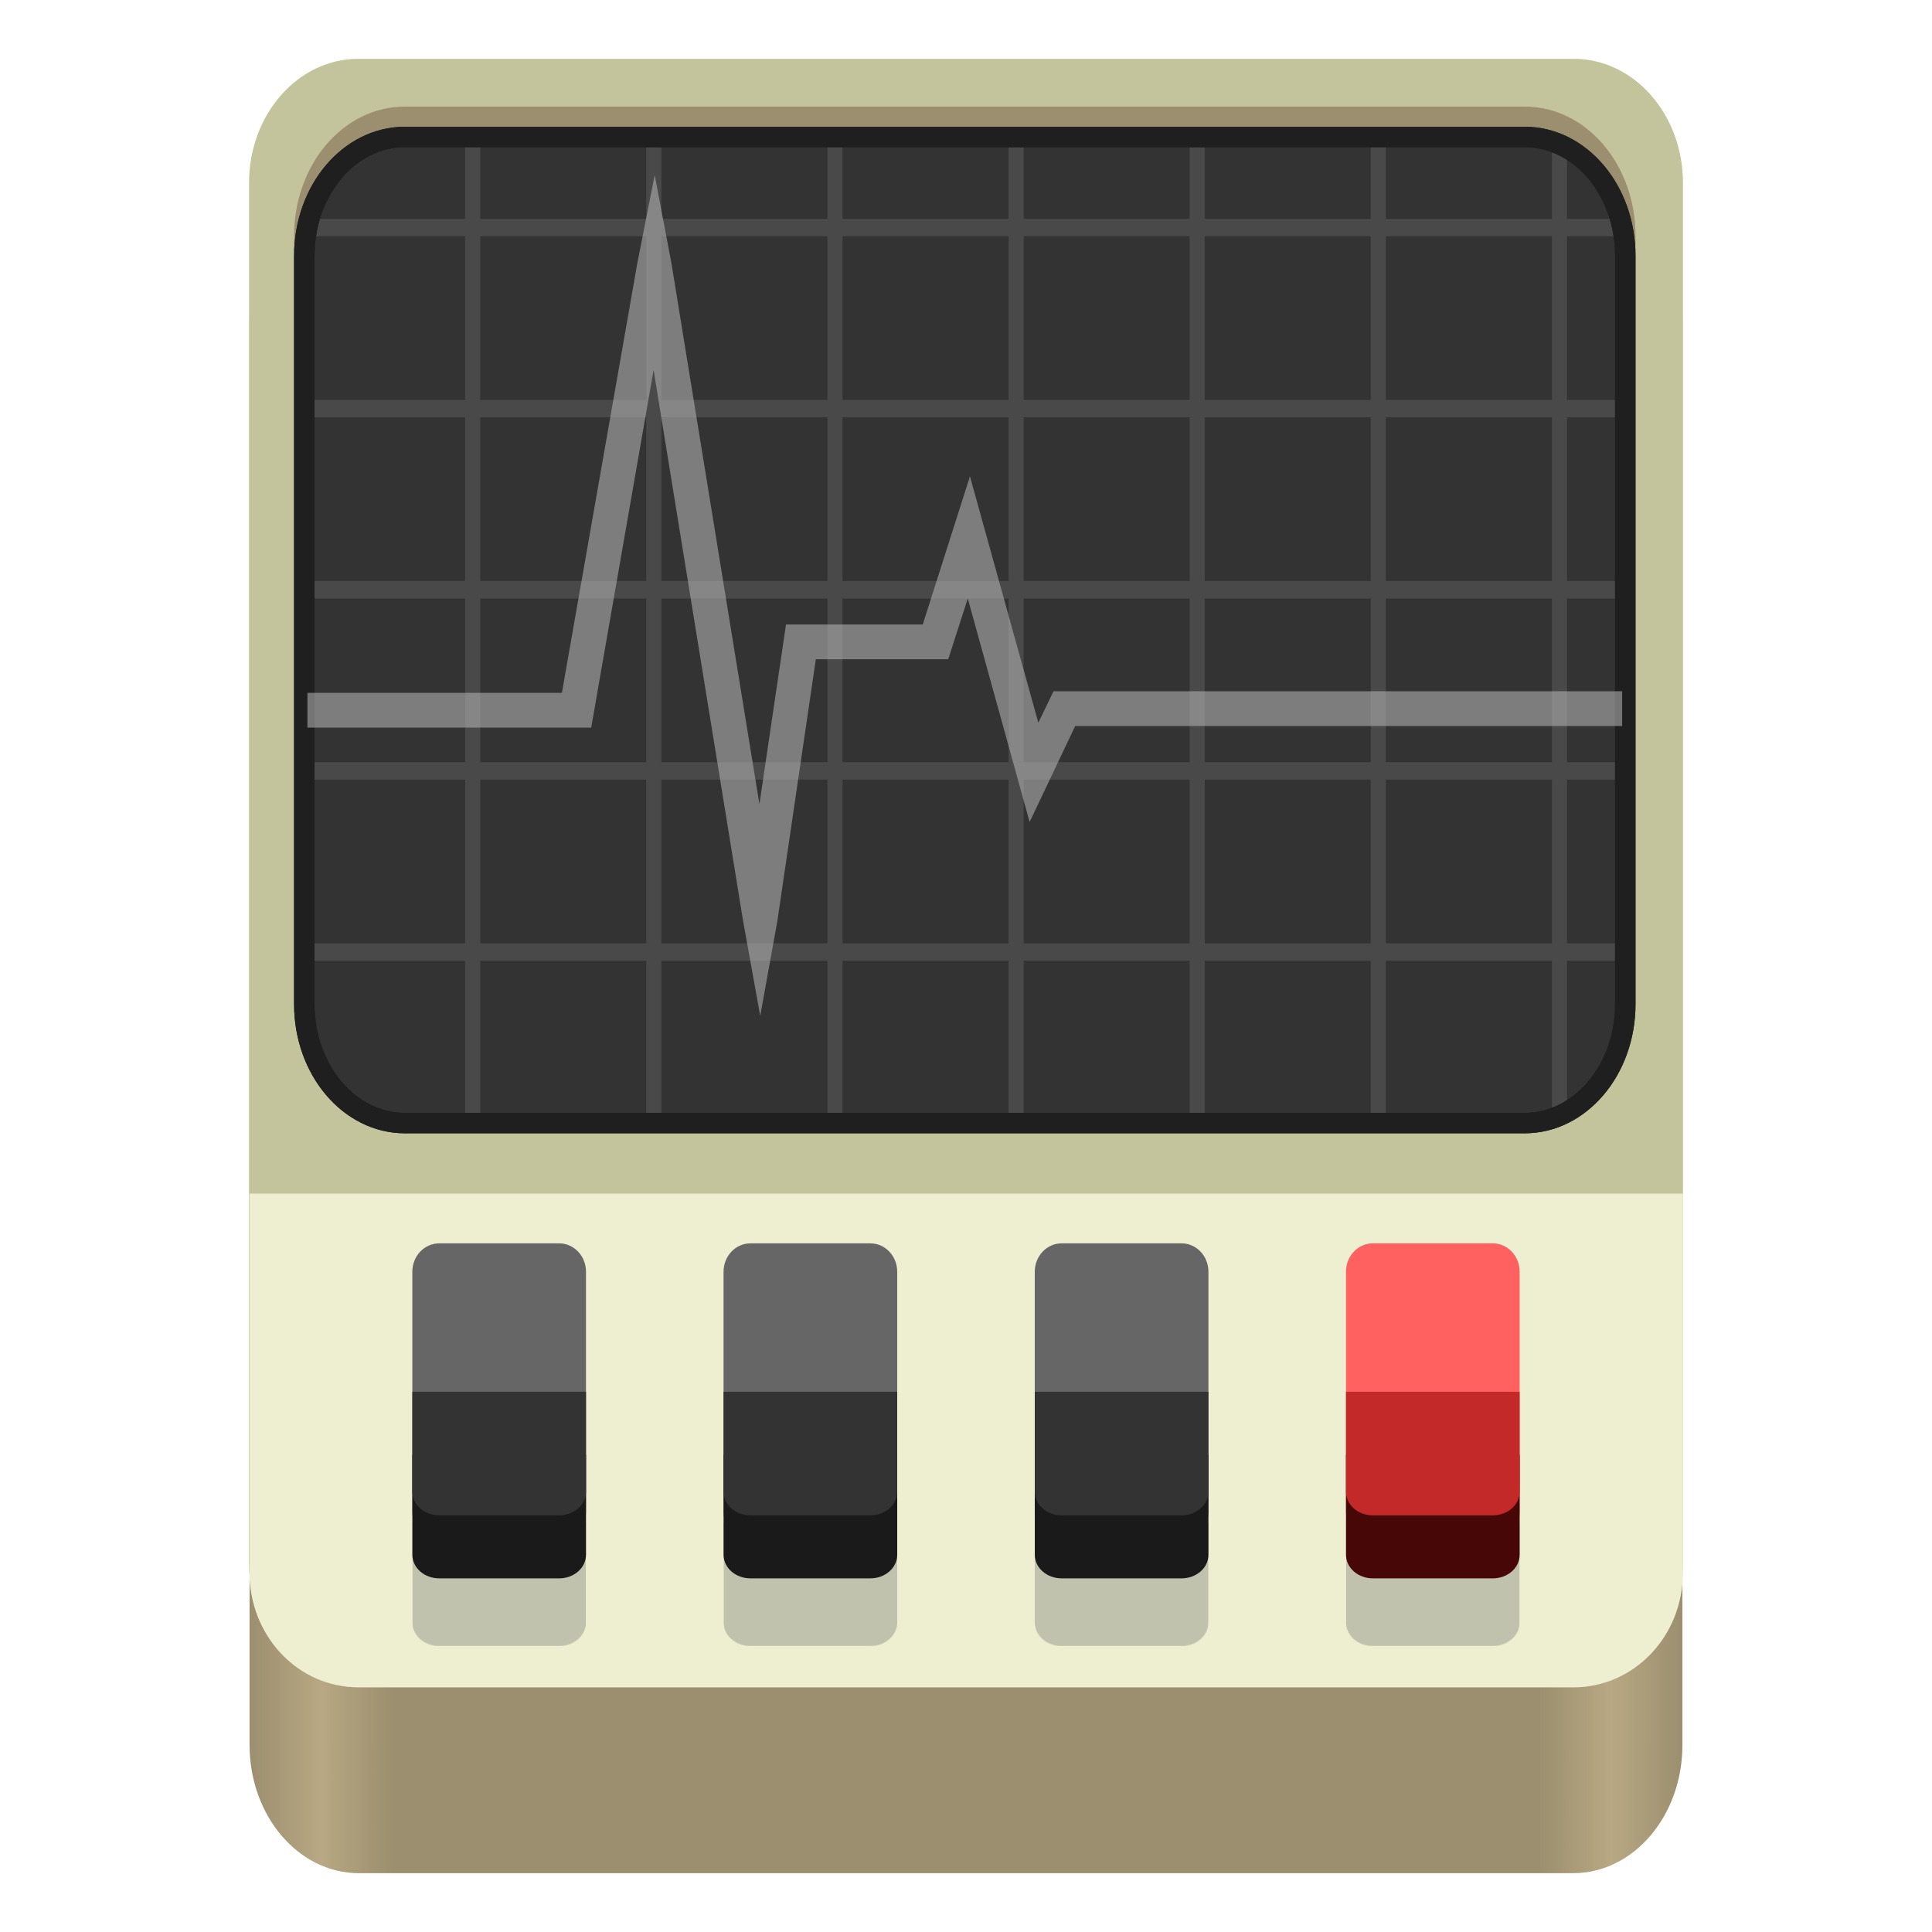
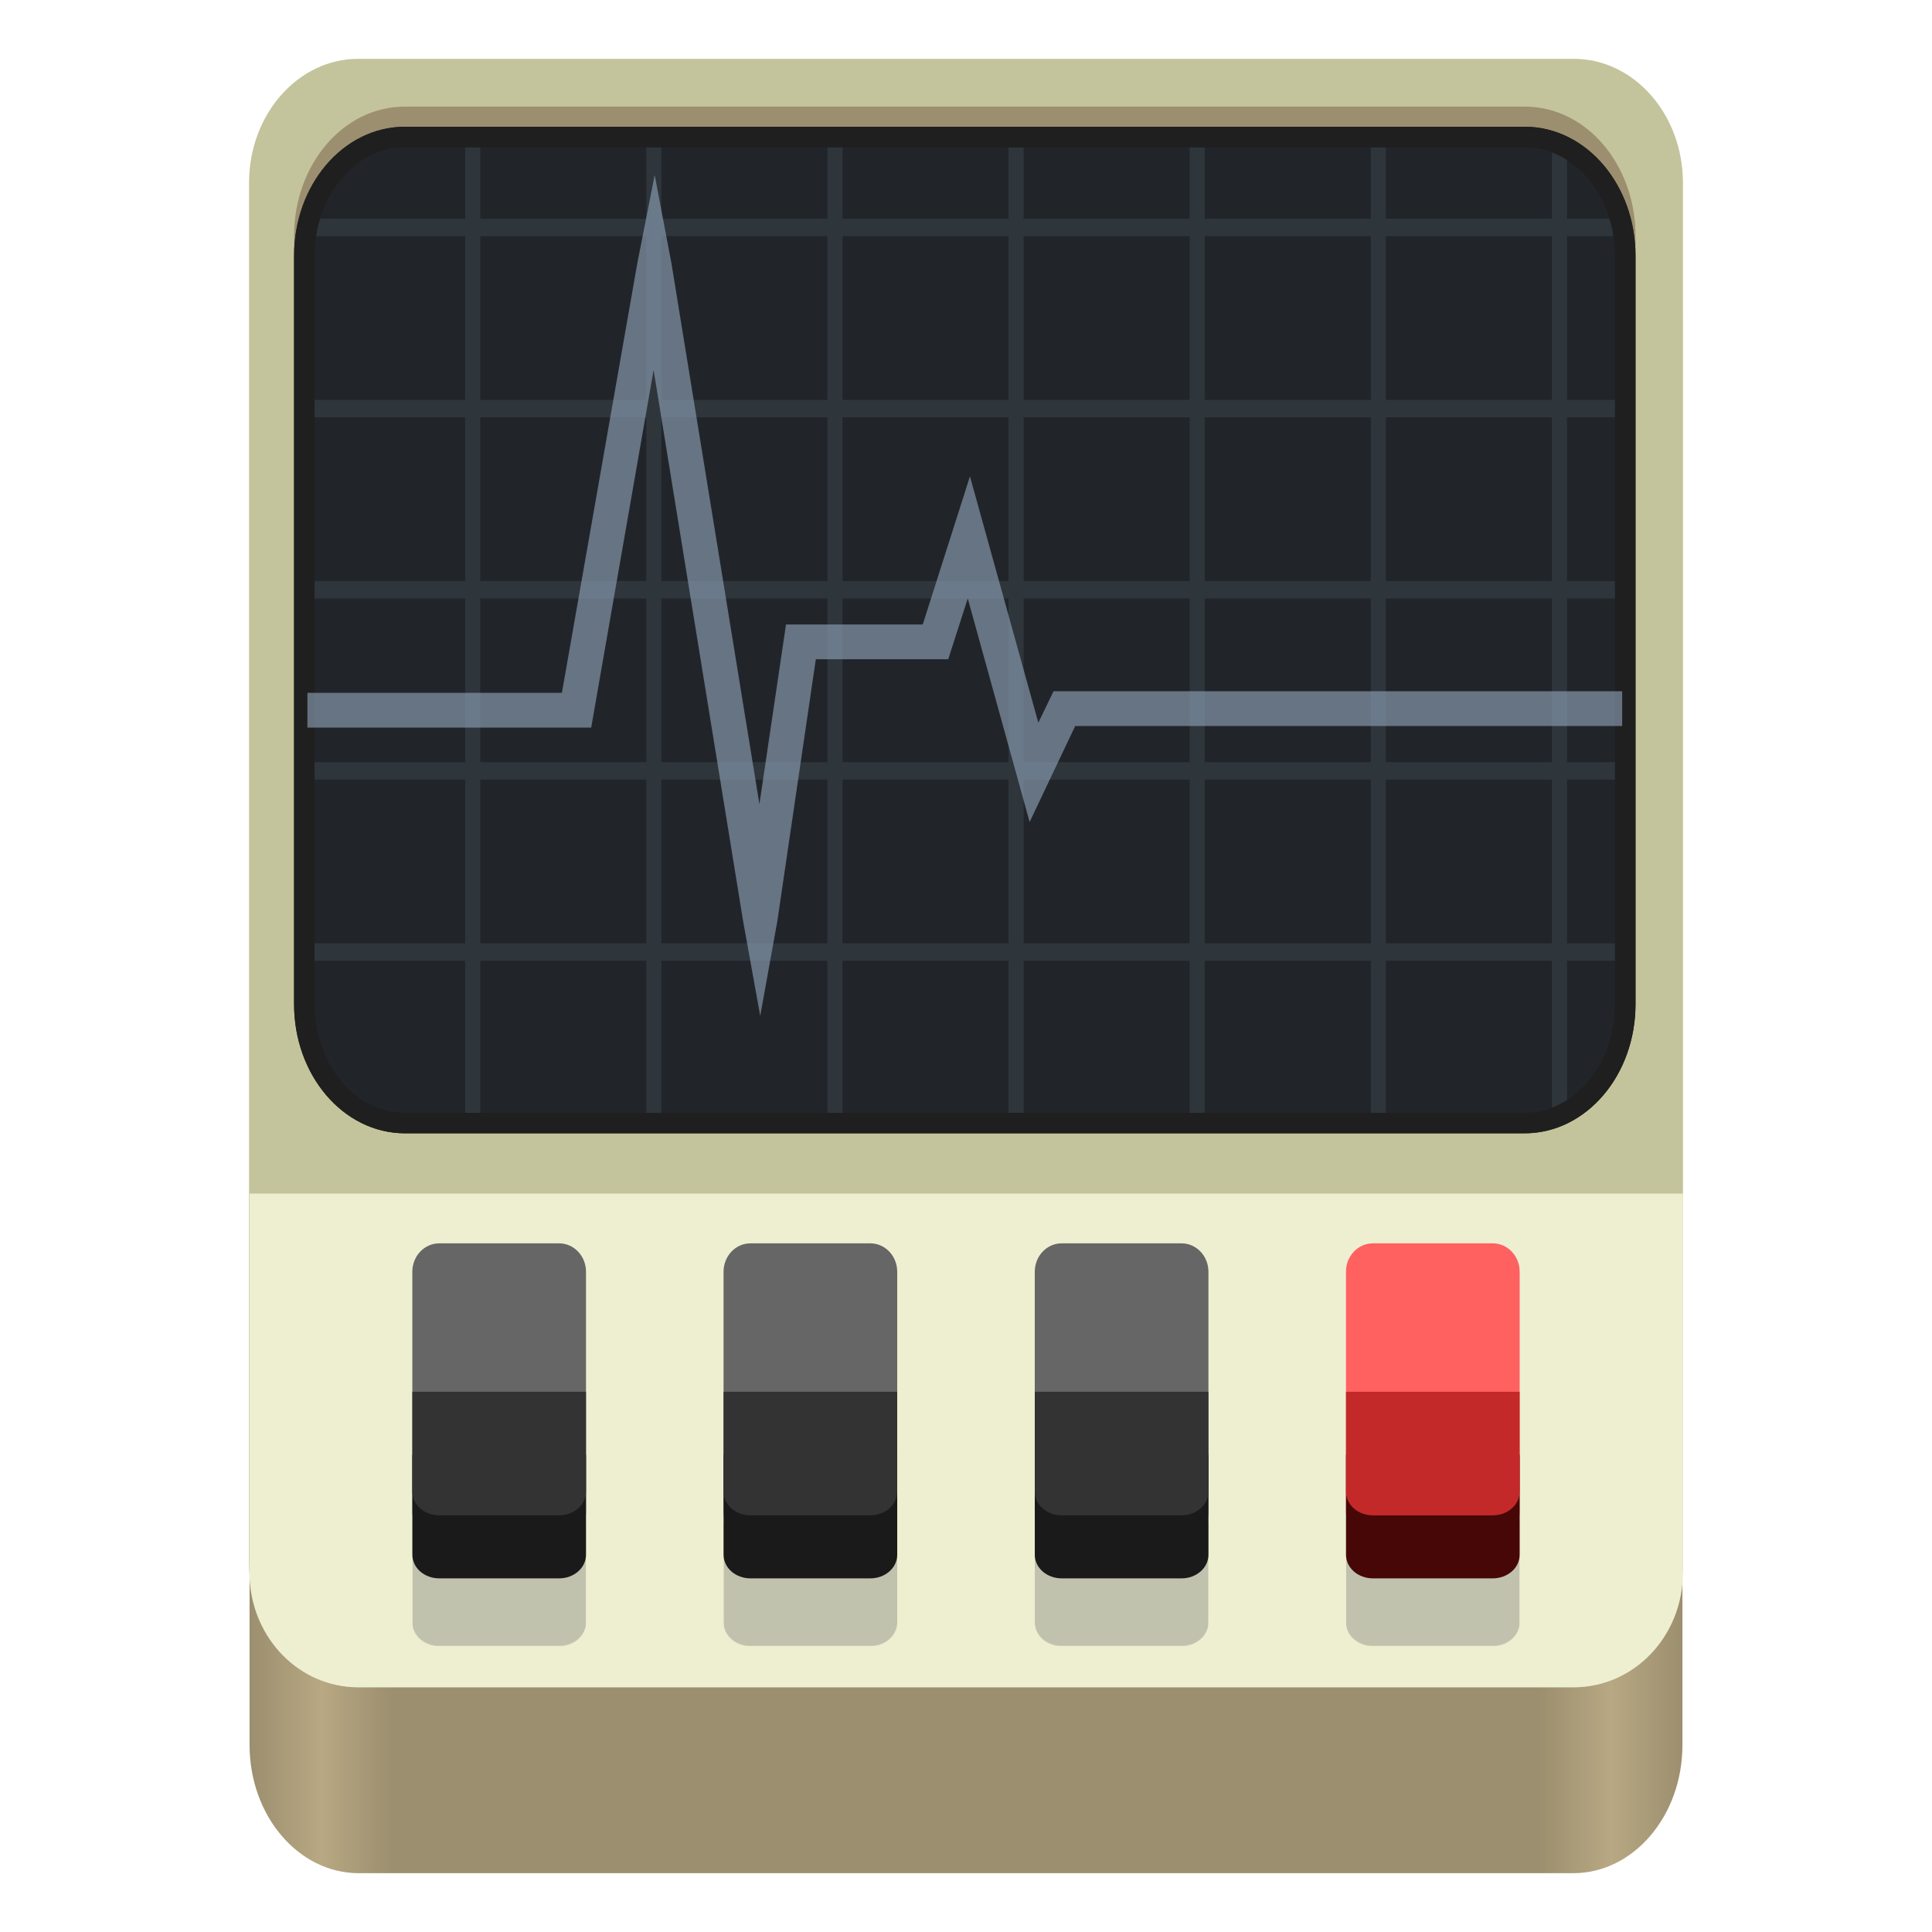
<svg xmlns="http://www.w3.org/2000/svg" xmlns:xlink="http://www.w3.org/1999/xlink" width="128" height="128" viewBox="0 0 128 128" version="1.1" id="svg5">
  <defs id="defs2">
    <linearGradient y2="236" x2="96" y1="236" x1="32" gradientTransform="translate(604.8168,170.5864)" gradientUnits="userSpaceOnUse" id="linearGradient1099" xlink:href="#linearGradient1036" />
    <linearGradient id="linearGradient1036">
      <stop id="stop1032" offset="0" style="stop-color:#d5d3cf;stop-opacity:1;" />
      <stop id="stop1034" offset="1" style="stop-color:#f6f5f4;stop-opacity:1" />
    </linearGradient>
    <radialGradient r="32" fy="-76" fx="-244" cy="-76" cx="-244" gradientTransform="matrix(0.8833333,0,0,0.8833333,-460.3502,463.1197)" gradientUnits="userSpaceOnUse" id="radialGradient1103" xlink:href="#linearGradient1069" />
    <linearGradient id="linearGradient1069">
      <stop id="stop1065" offset="0" style="stop-color:#d5d3cf;stop-opacity:1" />
      <stop id="stop1067-1" offset="1" style="stop-color:#949390;stop-opacity:1" />
    </linearGradient>
    <linearGradient gradientUnits="userSpaceOnUse" y2="232" x2="64" y1="262.5" x1="64" id="linearGradient1027" xlink:href="#linearGradient1025" gradientTransform="translate(-470.5864,432.8168)" />
    <linearGradient id="linearGradient1025">
      <stop id="stop1021" offset="0" style="stop-color:#9a9996;stop-opacity:1" />
      <stop id="stop1023" offset="1" style="stop-color:#77767b;stop-opacity:1" />
    </linearGradient>
    <clipPath clipPathUnits="userSpaceOnUse" id="clipPath1609-7">
      <path id="path1611-5" d="m 252,116 28,-28 v -8 h -36 v 36 z" style="fill:#e74747;stroke:none;stroke-width:0.25px;stroke-linecap:butt;stroke-linejoin:miter;stroke-opacity:1" />
    </clipPath>
    <radialGradient r="32" fy="-76" fx="-244" cy="-76" cx="-244" gradientTransform="matrix(0.8833333,0,0,0.8833333,-460.3502,463.1197)" gradientUnits="userSpaceOnUse" id="radialGradient1103-5" xlink:href="#linearGradient1069" />
    <clipPath clipPathUnits="userSpaceOnUse" id="clipPath1609-7-7">
      <path id="path1611-5-0" d="m 252,116 28,-28 v -8 h -36 v 36 z" style="fill:#e74747;stroke:none;stroke-width:0.25px;stroke-linecap:butt;stroke-linejoin:miter;stroke-opacity:1" />
    </clipPath>
    <clipPath clipPathUnits="userSpaceOnUse" id="clipPath744">
      <rect style="fill:#1e88e5;fill-opacity:1;stroke-width:0.265" id="rect746" width="541.867" height="541.867" x="0" y="1.5987212e-14" rx="79.375" ry="79.375" />
    </clipPath>
    <clipPath clipPathUnits="userSpaceOnUse" id="clipPath62">
      <rect style="fill:#1e88e5;fill-opacity:1;stroke-width:0.265" id="rect64" width="541.867" height="541.867" x="2.2507105e-05" y="-0.422" rx="79.375" ry="79.375" />
    </clipPath>
    <radialGradient r="32" fy="-76" fx="-244" cy="-76" cx="-244" gradientTransform="matrix(0.8833333,0,0,0.8833333,-460.3502,463.1197)" gradientUnits="userSpaceOnUse" id="radialGradient1103-6" xlink:href="#linearGradient1069" />
    <clipPath clipPathUnits="userSpaceOnUse" id="clipPath1609-7-2">
      <path id="path1611-5-3" d="m 252,116 28,-28 v -8 h -36 v 36 z" style="fill:#e74747;stroke:none;stroke-width:0.25px;stroke-linecap:butt;stroke-linejoin:miter;stroke-opacity:1" />
    </clipPath>
    <clipPath clipPathUnits="userSpaceOnUse" id="clipPath966">
      <rect style="fill:#999999;fill-opacity:1;stroke-width:0.265" id="rect968" width="541.867" height="541.867" x="0" y="-2.8421709e-14" rx="79.375" ry="79.375" />
    </clipPath>
    <clipPath clipPathUnits="userSpaceOnUse" id="clipPath402">
      <rect style="fill:#999999;fill-opacity:1;stroke-width:0.265" id="rect404" width="541.867" height="541.867" x="1.5908203e-05" y="1.5908203e-05" rx="79.375" ry="79.375" />
    </clipPath>
    <clipPath clipPathUnits="userSpaceOnUse" id="clipPath2739">
      <rect style="fill:#999999;fill-opacity:1;stroke-width:0.265" id="rect2741" width="541.867" height="541.867" x="-7.8515623e-06" y="1.863" rx="79.375" ry="79.375" />
    </clipPath>
    <linearGradient xlink:href="#linearGradient8241" id="linearGradient8243" x1="11.5" y1="120.5" x2="116.5" y2="120.5" gradientUnits="userSpaceOnUse" gradientTransform="matrix(0.9040953,0,0,1.061257,6.137904,-3.77833)" />
    <linearGradient id="linearGradient8241">
      <stop style="stop-color:#9c8f6f;stop-opacity:1;" offset="0" id="stop8237" />
      <stop style="stop-color:#b8a883;stop-opacity:1;" offset="0.05" id="stop9349" />
      <stop style="stop-color:#9c8f6f;stop-opacity:1;" offset="0.1" id="stop21746" />
      <stop style="stop-color:#9c8f6f;stop-opacity:1;" offset="0.9" id="stop21940" />
      <stop style="stop-color:#b8a883;stop-opacity:1;" offset="0.95" id="stop9351" />
      <stop style="stop-color:#9c8f6f;stop-opacity:1;" offset="1" id="stop8239" />
    </linearGradient>
    <filter style="color-interpolation-filters:sRGB" id="filter1676" x="0" y="0" width="1" height="1.548">
      <feFlood flood-opacity="0.345" flood-color="rgb(107,107,107)" result="flood" id="feFlood1666" />
      <feComposite in="flood" in2="SourceGraphic" operator="in" result="composite1" id="feComposite1668" />
      <feGaussianBlur in="composite1" stdDeviation="0" result="blur" id="feGaussianBlur1670" />
      <feOffset dx="0" dy="4" result="offset" id="feOffset1672" />
      <feComposite in="SourceGraphic" in2="offset" operator="over" result="composite2" id="feComposite1674" />
    </filter>
    <filter style="color-interpolation-filters:sRGB" id="filter1197" x="0" y="0" width="1" height="1.548">
      <feFlood flood-opacity="0.345" flood-color="rgb(107,107,107)" result="flood" id="feFlood1187" />
      <feComposite in="flood" in2="SourceGraphic" operator="in" result="composite1" id="feComposite1189" />
      <feGaussianBlur in="composite1" stdDeviation="0" result="blur" id="feGaussianBlur1191" />
      <feOffset dx="0" dy="4" result="offset" id="feOffset1193" />
      <feComposite in="SourceGraphic" in2="offset" operator="over" result="composite2" id="feComposite1195" />
    </filter>
    <filter style="color-interpolation-filters:sRGB" id="filter1209" x="0" y="0" width="1" height="1.548">
      <feFlood flood-opacity="0.345" flood-color="rgb(107,107,107)" result="flood" id="feFlood1199" />
      <feComposite in="flood" in2="SourceGraphic" operator="in" result="composite1" id="feComposite1201" />
      <feGaussianBlur in="composite1" stdDeviation="0" result="blur" id="feGaussianBlur1203" />
      <feOffset dx="0" dy="4" result="offset" id="feOffset1205" />
      <feComposite in="SourceGraphic" in2="offset" operator="over" result="composite2" id="feComposite1207" />
    </filter>
    <filter style="color-interpolation-filters:sRGB" id="filter1221" x="0" y="0" width="1" height="1.548">
      <feFlood flood-opacity="0.345" flood-color="rgb(107,107,107)" result="flood" id="feFlood1211" />
      <feComposite in="flood" in2="SourceGraphic" operator="in" result="composite1" id="feComposite1213" />
      <feGaussianBlur in="composite1" stdDeviation="0" result="blur" id="feGaussianBlur1215" />
      <feOffset dx="0" dy="4" result="offset" id="feOffset1217" />
      <feComposite in="SourceGraphic" in2="offset" operator="over" result="composite2" id="feComposite1219" />
    </filter>
  </defs>
  <g id="layer2">
    <rect style="fill:url(#linearGradient8243);fill-opacity:1;stroke-width:0.98" id="rect440" width="94.93" height="111.432" x="16.535" y="12.671" rx="7.233" ry="8.49" />
    <rect style="fill:#c4c49c;fill-opacity:1;stroke-width:0.964" id="rect358" width="95" height="107.89" x="16.5" y="3.897" rx="7.238" ry="8.22" />
    <path id="rect2011" style="fill:#eeefd0;fill-opacity:1;stroke:none;stroke-width:1.006;stroke-linecap:square;stroke-linejoin:round;paint-order:markers stroke fill" d="M 16.535,79.077 V 104.54 c 0.182,4.042 3.312,7.248 7.204,7.248 h 80.522 c 4.01,0 7.238,-3.394 7.238,-7.61 V 79.077 Z" />
    <rect style="fill:#666666;fill-opacity:1;stroke:none;stroke-width:0.366;stroke-linecap:square;stroke-linejoin:round;stroke-dasharray:2.196, 2.196;stroke-dashoffset:0;stroke-opacity:0.378;paint-order:markers stroke fill" id="rect11094" width="11.506" height="19.665" x="27.318" y="82.375" rx="1.78" ry="1.88" />
    <path id="path11257" style="fill:#1a1a1a;fill-opacity:1;stroke:none;stroke-width:0.216;stroke-linecap:square;stroke-linejoin:round;stroke-dasharray:1.299, 1.299;stroke-dashoffset:0;stroke-opacity:0.378;paint-order:markers stroke fill;filter:url(#filter1676)" d="m 29.433,96.092 v 5.908 c 0,0.774 0.748,1.397 1.678,1.397 h 7.486 c 0.929,0 1.678,-0.623 1.678,-1.397 v -5.908 z" transform="matrix(1.061139,0,0,1.120857,-3.91288,-11.3226)" />
    <path id="rect11200" style="fill:#333333;fill-opacity:1;stroke:none;stroke-width:0.236;stroke-linecap:square;stroke-linejoin:round;stroke-dasharray:1.417, 1.417;stroke-dashoffset:0;stroke-opacity:0.378;paint-order:markers stroke fill" d="m 27.319,92.207 v 6.622 c 0,0.867 0.794,1.566 1.78,1.566 h 7.944 c 0.986,0 1.78,-0.698 1.78,-1.566 v -6.622 z" />
    <rect style="fill:#666666;fill-opacity:1;stroke:none;stroke-width:0.366;stroke-linecap:square;stroke-linejoin:round;stroke-dasharray:2.196, 2.196;stroke-dashoffset:0;stroke-opacity:0.378;paint-order:markers stroke fill" id="rect13622" width="11.506" height="19.665" x="47.937" y="82.375" rx="1.78" ry="1.88" />
    <path id="path13624" style="fill:#1a1a1a;fill-opacity:1;stroke:none;stroke-width:0.216;stroke-linecap:square;stroke-linejoin:round;stroke-dasharray:1.299, 1.299;stroke-dashoffset:0;stroke-opacity:0.378;paint-order:markers stroke fill;filter:url(#filter1676)" d="m 48.864,96.092 v 5.908 c 0,0.774 0.748,1.397 1.678,1.397 h 7.486 c 0.929,0 1.678,-0.623 1.678,-1.397 v -5.908 z" transform="matrix(1.061139,0,0,1.120857,-3.91288,-11.3226)" />
    <path id="path13626" style="fill:#333333;fill-opacity:1;stroke:none;stroke-width:0.236;stroke-linecap:square;stroke-linejoin:round;stroke-dasharray:1.417, 1.417;stroke-dashoffset:0;stroke-opacity:0.378;paint-order:markers stroke fill" d="m 47.938,92.207 v 6.622 c 0,0.867 0.794,1.566 1.78,1.566 h 7.944 c 0.986,0 1.78,-0.698 1.78,-1.566 v -6.622 z" />
    <rect style="fill:#666666;fill-opacity:1;stroke:none;stroke-width:0.366;stroke-linecap:square;stroke-linejoin:round;stroke-dasharray:2.196, 2.196;stroke-dashoffset:0;stroke-opacity:0.378;paint-order:markers stroke fill" id="rect13638" width="11.506" height="19.665" x="68.556" y="82.375" rx="1.78" ry="1.88" />
    <path id="path13640" style="fill:#1a1a1a;fill-opacity:1;stroke:none;stroke-width:0.216;stroke-linecap:square;stroke-linejoin:round;stroke-dasharray:1.299, 1.299;stroke-dashoffset:0;stroke-opacity:0.378;paint-order:markers stroke fill;filter:url(#filter1676)" d="m 68.295,96.092 v 5.908 c 0,0.774 0.748,1.397 1.678,1.397 h 7.486 c 0.929,0 1.678,-0.623 1.678,-1.397 v -5.908 z" transform="matrix(1.061139,0,0,1.120857,-3.91288,-11.3226)" />
    <path id="path13642" style="fill:#333333;fill-opacity:1;stroke:none;stroke-width:0.236;stroke-linecap:square;stroke-linejoin:round;stroke-dasharray:1.417, 1.417;stroke-dashoffset:0;stroke-opacity:0.378;paint-order:markers stroke fill" d="m 68.557,92.207 v 6.622 c 0,0.867 0.794,1.566 1.78,1.566 h 7.944 c 0.986,0 1.78,-0.698 1.78,-1.566 v -6.622 z" />
    <rect style="fill:#ff6060;fill-opacity:1;stroke:none;stroke-width:0.366;stroke-linecap:square;stroke-linejoin:round;stroke-dasharray:2.196, 2.196;stroke-dashoffset:0;stroke-opacity:0.378;paint-order:markers stroke fill" id="rect13654" width="11.506" height="19.665" x="89.175" y="82.375" rx="1.78" ry="1.88" />
    <path id="path13656" style="fill:#470707;fill-opacity:1;stroke:none;stroke-width:0.216;stroke-linecap:square;stroke-linejoin:round;stroke-dasharray:1.299, 1.299;stroke-dashoffset:0;stroke-opacity:0.378;paint-order:markers stroke fill;filter:url(#filter1676)" d="m 87.726,96.092 v 5.908 c 0,0.774 0.748,1.397 1.678,1.397 h 7.486 c 0.929,0 1.678,-0.623 1.678,-1.397 v -5.908 z" transform="matrix(1.061139,0,0,1.120857,-3.91288,-11.3226)" />
    <path id="path13658" style="fill:#c42929;fill-opacity:1;stroke:none;stroke-width:0.236;stroke-linecap:square;stroke-linejoin:round;stroke-dasharray:1.417, 1.417;stroke-dashoffset:0;stroke-opacity:0.378;paint-order:markers stroke fill" d="m 89.176,92.207 v 6.622 c 0,0.867 0.794,1.566 1.78,1.566 h 7.944 c 0.986,0 1.78,-0.698 1.78,-1.566 v -6.622 z" />
-     <rect style="fill:#333333;fill-opacity:1;stroke:none;stroke-width:3.476;stroke-linecap:square;stroke-linejoin:round;stroke-dasharray:none;stroke-opacity:1;paint-order:markers stroke fill" id="rect5231" width="87.518" height="65.333" x="20.161" y="9.074" rx="6.668" ry="7.876" />
+     <rect style="fill:#21252a;fill-opacity:1;stroke:none;stroke-width:3.476;stroke-linecap:square;stroke-linejoin:round;stroke-dasharray:none;stroke-opacity:1;paint-order:markers stroke fill" id="rect5231" width="87.518" height="65.333" x="20.161" y="9.074" rx="6.668" ry="7.876" />
    <path id="path1174" style="color:#000000;fill:#9c8f6f;fill-opacity:1;stroke-width:1.079;stroke-linecap:square;stroke-linejoin:round;-inkscape-stroke:none;paint-order:markers stroke fill" d="m 26.83,7.062 c -4.124,0 -7.346,3.884 -7.346,8.555 v 1.404 c 0,-4.671 3.223,-8.555 7.346,-8.555 h 74.181 c 4.124,0 7.346,3.884 7.346,8.555 v -1.404 c 0,-4.671 -3.223,-8.555 -7.346,-8.555 z" />
-     <path id="path1891" style="color:#000000;opacity:0.35;fill:#b3b3b3;fill-opacity:0.504;stroke-linecap:square;stroke-linejoin:round;-inkscape-stroke:none;paint-order:markers stroke fill" d="m 30.818,9.073 v 0.248 5.176 h -9.992 -0.332 c -0.103,0.373 -0.179,0.759 -0.234,1.154 h 0.566 9.992 v 10.846 h -9.992 -0.576 v 1.154 h 0.576 9.992 v 10.846 h -9.992 -0.576 v 1.154 h 0.576 9.992 v 10.846 h -9.992 -0.576 v 1.154 h 0.576 9.992 v 10.846 h -9.992 -0.576 v 1.154 h 0.576 9.992 v 10.508 0.248 h 1 V 74.159 63.651 h 11 v 10.508 0.248 h 1 V 74.159 63.651 h 11 v 10.508 0.248 h 1 V 74.159 63.651 h 11 v 10.508 0.248 h 1 V 74.159 63.651 h 11 v 10.508 0.248 h 1 V 74.159 63.651 h 11 v 10.508 0.248 h 1 V 74.159 63.651 h 11 v 10.457 c 0.346,-0.114 0.68,-0.26 1,-0.436 V 63.651 h 3.195 0.578 v -1.154 h -0.578 -3.195 V 51.651 h 3.195 0.578 v -1.154 h -0.578 -3.195 V 39.651 h 3.195 0.578 v -1.154 h -0.578 -3.195 V 27.651 h 3.195 0.578 v -1.154 h -0.578 -3.195 V 15.651 h 3.195 0.568 c -0.055,-0.395 -0.132,-0.782 -0.234,-1.154 h -0.334 -3.195 V 9.808 c -0.32,-0.175 -0.654,-0.321 -1,-0.436 V 14.497 H 91.818 V 9.321 9.073 h -1 v 0.248 5.176 h -11 V 9.321 9.073 h -1 v 0.248 5.176 h -11 V 9.321 9.073 h -1 v 0.248 5.176 h -11 V 9.321 9.073 h -1 v 0.248 5.176 h -11 V 9.321 9.073 h -1 v 0.248 5.176 h -11 V 9.321 9.073 Z m 1,6.578 h 11 v 10.846 h -11 z m 12,0 h 11 v 10.846 h -11 z m 12,0 h 11 v 10.846 h -11 z m 12,0 h 11 v 10.846 h -11 z m 12,0 h 11 v 10.846 h -11 z m 12,0 H 102.818 V 26.497 H 91.818 Z m -60,12 h 11 v 10.846 h -11 z m 12,0 h 11 v 10.846 h -11 z m 12,0 h 11 v 10.846 h -11 z m 12,0 h 11 v 10.846 h -11 z m 12,0 h 11 v 10.846 h -11 z m 12,0 H 102.818 V 38.497 H 91.818 Z m -60,12 h 11 v 10.846 h -11 z m 12,0 h 11 v 10.846 h -11 z m 12,0 h 11 v 10.846 h -11 z m 12,0 h 11 v 10.846 h -11 z m 12,0 h 11 v 10.846 h -11 z m 12,0 H 102.818 V 50.497 H 91.818 Z m -60,12 h 11 v 10.846 h -11 z m 12,0 h 11 v 10.846 h -11 z m 12,0 h 11 v 10.846 h -11 z m 12,0 h 11 v 10.846 h -11 z m 12,0 h 11 v 10.846 h -11 z m 12,0 H 102.818 V 62.497 H 91.818 Z" />
+     <path id="path1891" style="color:#000000;opacity:0.35;fill:#49525d;fill-opacity:1;stroke-linecap:square;stroke-linejoin:round;-inkscape-stroke:none;paint-order:markers stroke fill" d="m 30.818,9.073 v 0.248 5.176 h -9.992 -0.332 c -0.103,0.373 -0.179,0.759 -0.234,1.154 h 0.566 9.992 v 10.846 h -9.992 -0.576 v 1.154 h 0.576 9.992 v 10.846 h -9.992 -0.576 v 1.154 h 0.576 9.992 v 10.846 h -9.992 -0.576 v 1.154 h 0.576 9.992 v 10.846 h -9.992 -0.576 v 1.154 h 0.576 9.992 v 10.508 0.248 h 1 V 74.159 63.651 h 11 v 10.508 0.248 h 1 V 74.159 63.651 h 11 v 10.508 0.248 h 1 V 74.159 63.651 h 11 v 10.508 0.248 h 1 V 74.159 63.651 h 11 v 10.508 0.248 h 1 V 74.159 63.651 h 11 v 10.508 0.248 h 1 V 74.159 63.651 h 11 v 10.457 c 0.346,-0.114 0.68,-0.26 1,-0.436 V 63.651 h 3.195 0.578 v -1.154 h -0.578 -3.195 V 51.651 h 3.195 0.578 v -1.154 h -0.578 -3.195 V 39.651 h 3.195 0.578 v -1.154 h -0.578 -3.195 V 27.651 h 3.195 0.578 v -1.154 h -0.578 -3.195 V 15.651 h 3.195 0.568 c -0.055,-0.395 -0.132,-0.782 -0.234,-1.154 h -0.334 -3.195 V 9.808 c -0.32,-0.175 -0.654,-0.321 -1,-0.436 V 14.497 H 91.818 V 9.321 9.073 h -1 v 0.248 5.176 h -11 V 9.321 9.073 h -1 v 0.248 5.176 h -11 V 9.321 9.073 h -1 v 0.248 5.176 h -11 V 9.321 9.073 h -1 v 0.248 5.176 h -11 V 9.321 9.073 h -1 v 0.248 5.176 h -11 V 9.321 9.073 Z m 1,6.578 h 11 v 10.846 h -11 z m 12,0 h 11 v 10.846 h -11 z m 12,0 h 11 v 10.846 h -11 z m 12,0 h 11 v 10.846 h -11 z m 12,0 h 11 v 10.846 h -11 z m 12,0 H 102.818 V 26.497 H 91.818 Z m -60,12 h 11 v 10.846 h -11 z m 12,0 h 11 v 10.846 h -11 z m 12,0 h 11 v 10.846 h -11 z m 12,0 h 11 v 10.846 h -11 z m 12,0 h 11 v 10.846 h -11 z m 12,0 H 102.818 V 38.497 H 91.818 Z m -60,12 h 11 v 10.846 h -11 z m 12,0 h 11 v 10.846 h -11 z m 12,0 h 11 v 10.846 h -11 z m 12,0 h 11 v 10.846 h -11 z m 12,0 h 11 v 10.846 h -11 z m 12,0 H 102.818 V 50.497 H 91.818 Z m -60,12 h 11 v 10.846 h -11 z m 12,0 h 11 v 10.846 h -11 z m 12,0 h 11 v 10.846 h -11 z m 12,0 h 11 v 10.846 h -11 z m 12,0 h 11 v 10.846 h -11 z m 12,0 H 102.818 V 62.497 H 91.818 Z" />
    <rect style="fill:none;fill-opacity:1;stroke:#1f1f1f;stroke-width:1.355;stroke-linecap:square;stroke-linejoin:round;stroke-dasharray:none;stroke-opacity:1;paint-order:markers stroke fill" id="rect2927" width="87.518" height="65.333" x="20.161" y="9.074" rx="6.668" ry="7.876" />
    <rect style="fill:none;fill-opacity:1;stroke:#1f1f1f;stroke-width:1.355;stroke-linecap:square;stroke-linejoin:round;stroke-dasharray:none;stroke-opacity:1;paint-order:markers stroke fill" id="rect402" width="87.518" height="65.333" x="20.161" y="9.074" rx="6.668" ry="7.876" />
-     <path id="path3962" d="M 42.225,17.431 37.227,45.904 H 20.367 v 2.301 h 18.802 l 4.134,-23.691 5.932,36.526 1.132,6.266 1.132,-6.266 2.552,-17.364 h 8.772 l 1.294,-4.026 4.098,14.812 3.02,-6.363 h 36.238 V 45.796 H 69.799 l -1.007,2.085 -4.53,-16.322 -3.128,9.814 H 52.075 L 50.313,53.274 44.489,17.467 43.375,11.595 42.225,17.431 Z" style="display:inline;fill:#b3b3b3;fill-opacity:0.576;fill-rule:evenodd;stroke:none;stroke-width:0.396;enable-background:new" />
+     <path id="path3962" d="M 42.225,17.431 37.227,45.904 H 20.367 v 2.301 h 18.802 l 4.134,-23.691 5.932,36.526 1.132,6.266 1.132,-6.266 2.552,-17.364 h 8.772 l 1.294,-4.026 4.098,14.812 3.02,-6.363 h 36.238 V 45.796 H 69.799 l -1.007,2.085 -4.53,-16.322 -3.128,9.814 H 52.075 L 50.313,53.274 44.489,17.467 43.375,11.595 42.225,17.431 Z" style="display:inline;fill:#99aec5;fill-opacity:0.576;fill-rule:evenodd;stroke:none;stroke-width:0.396;enable-background:new" />
  </g>
</svg>
